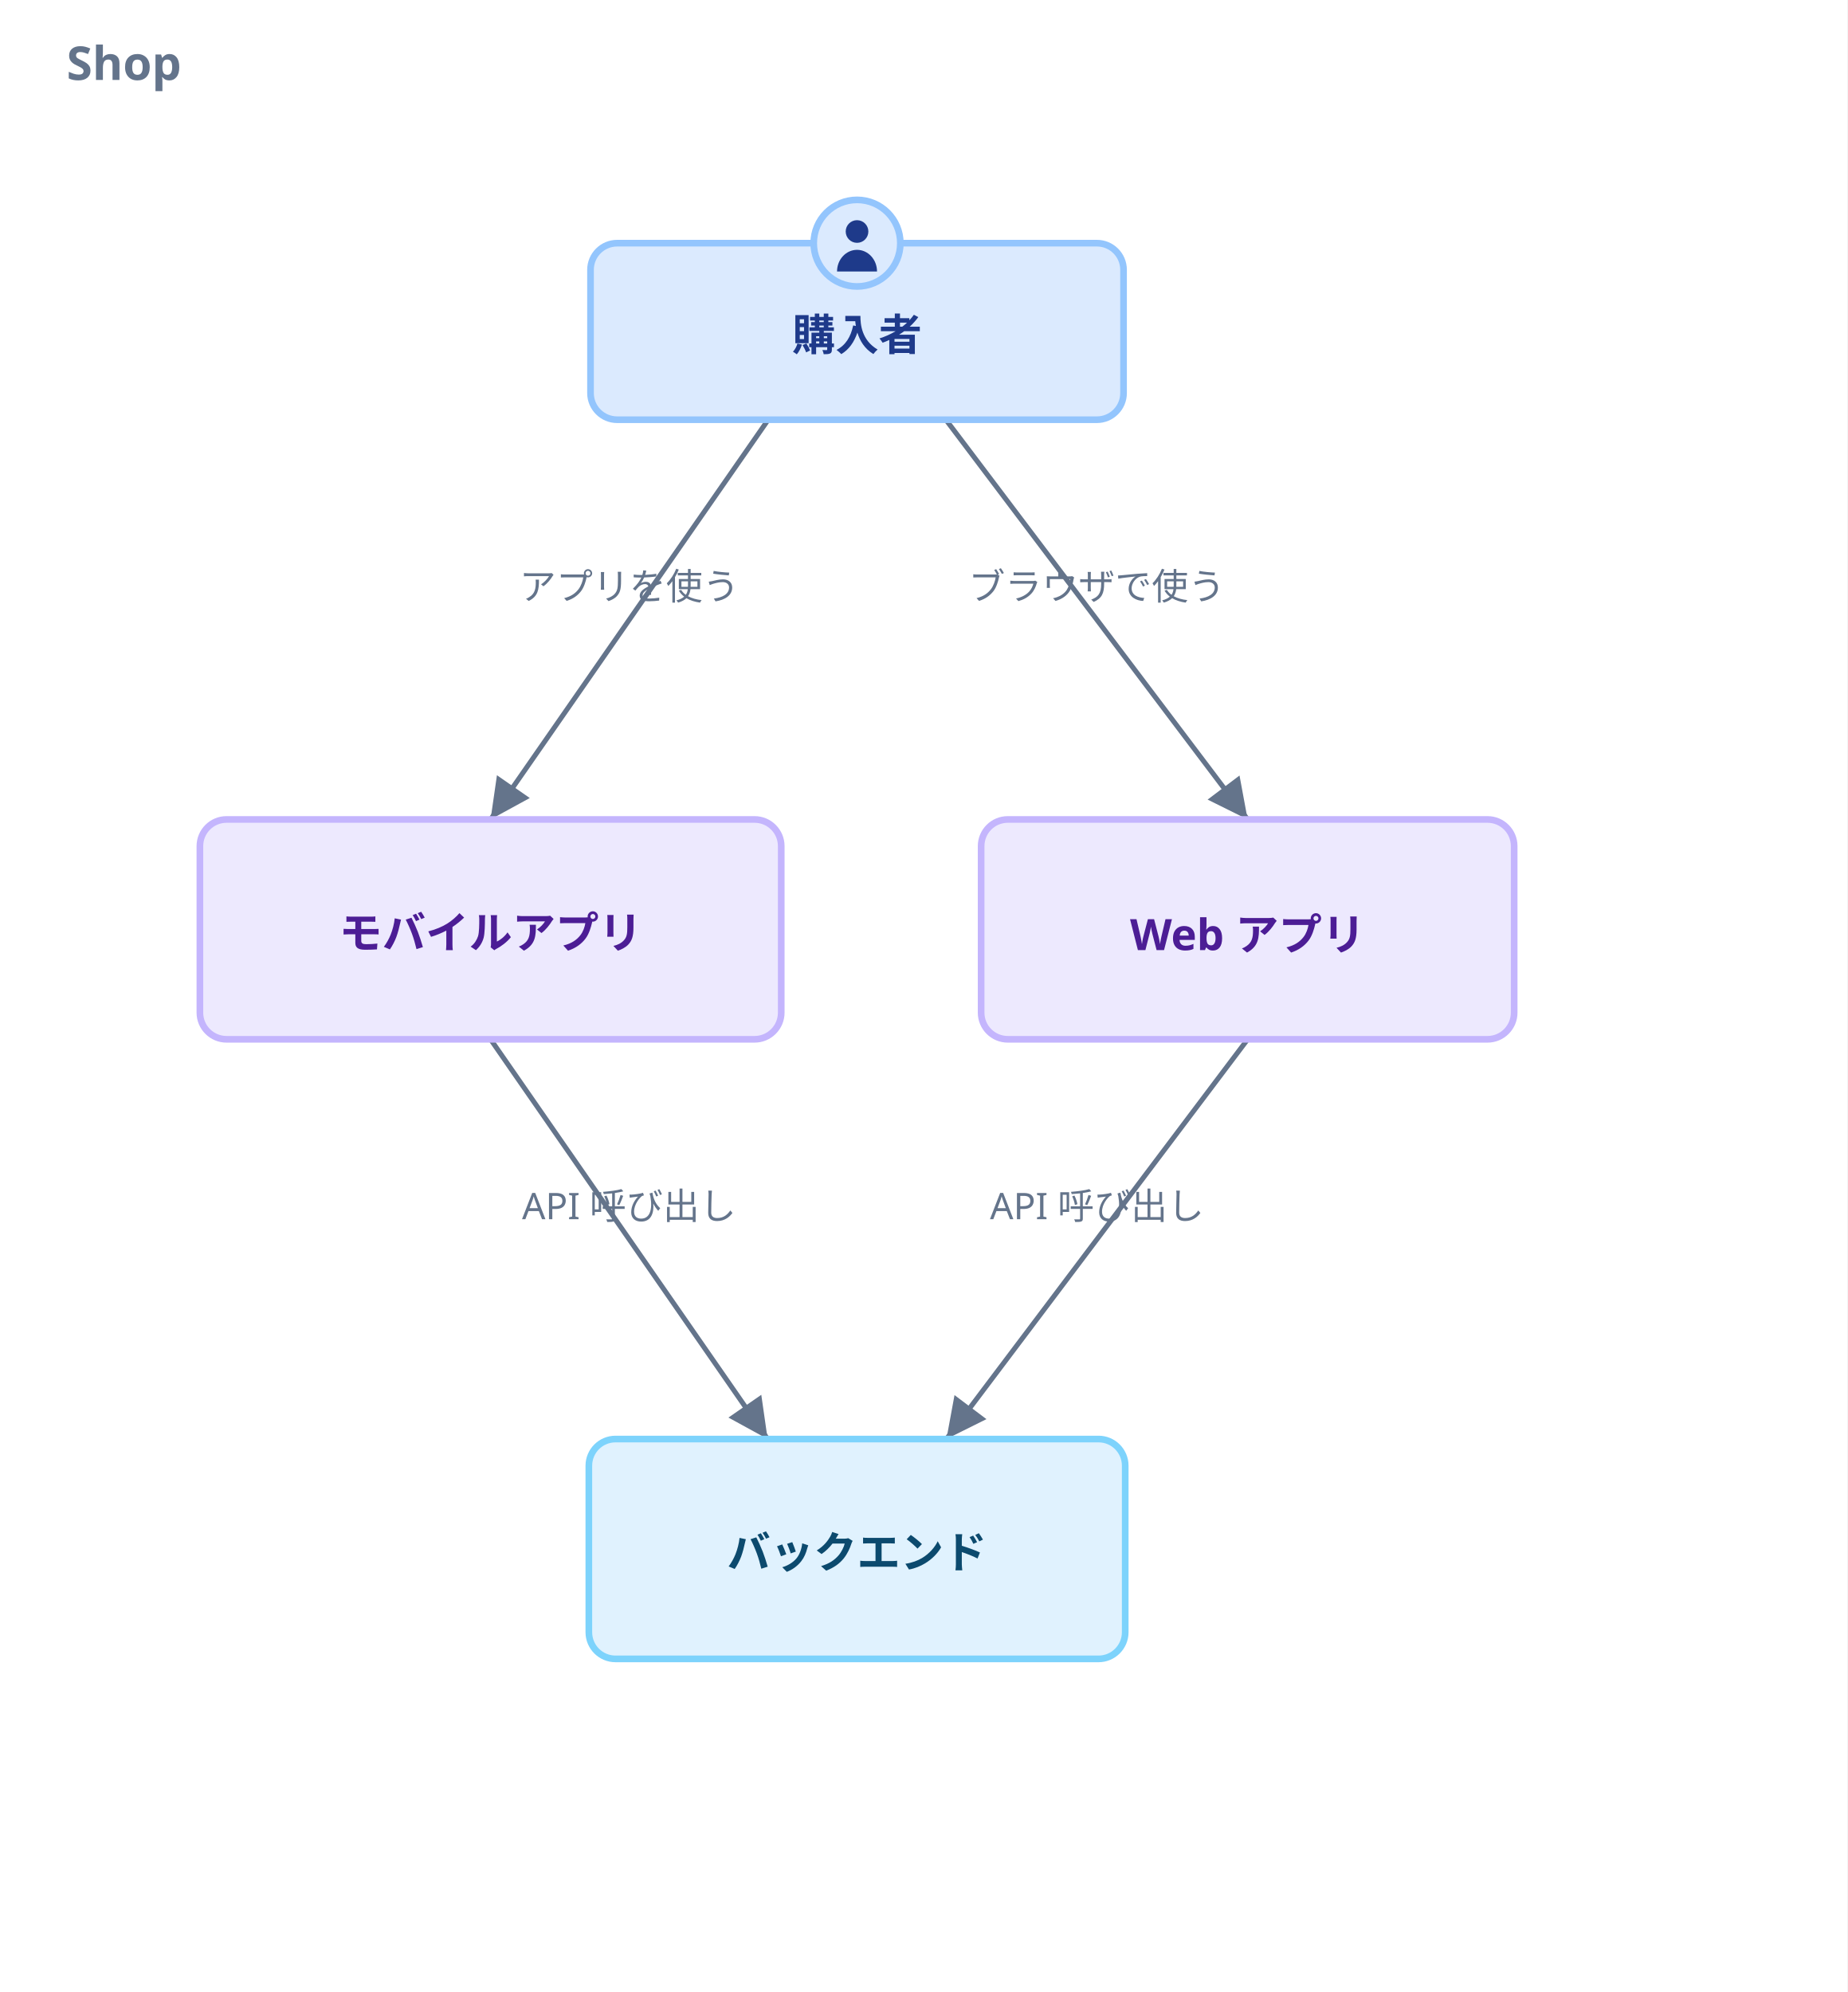
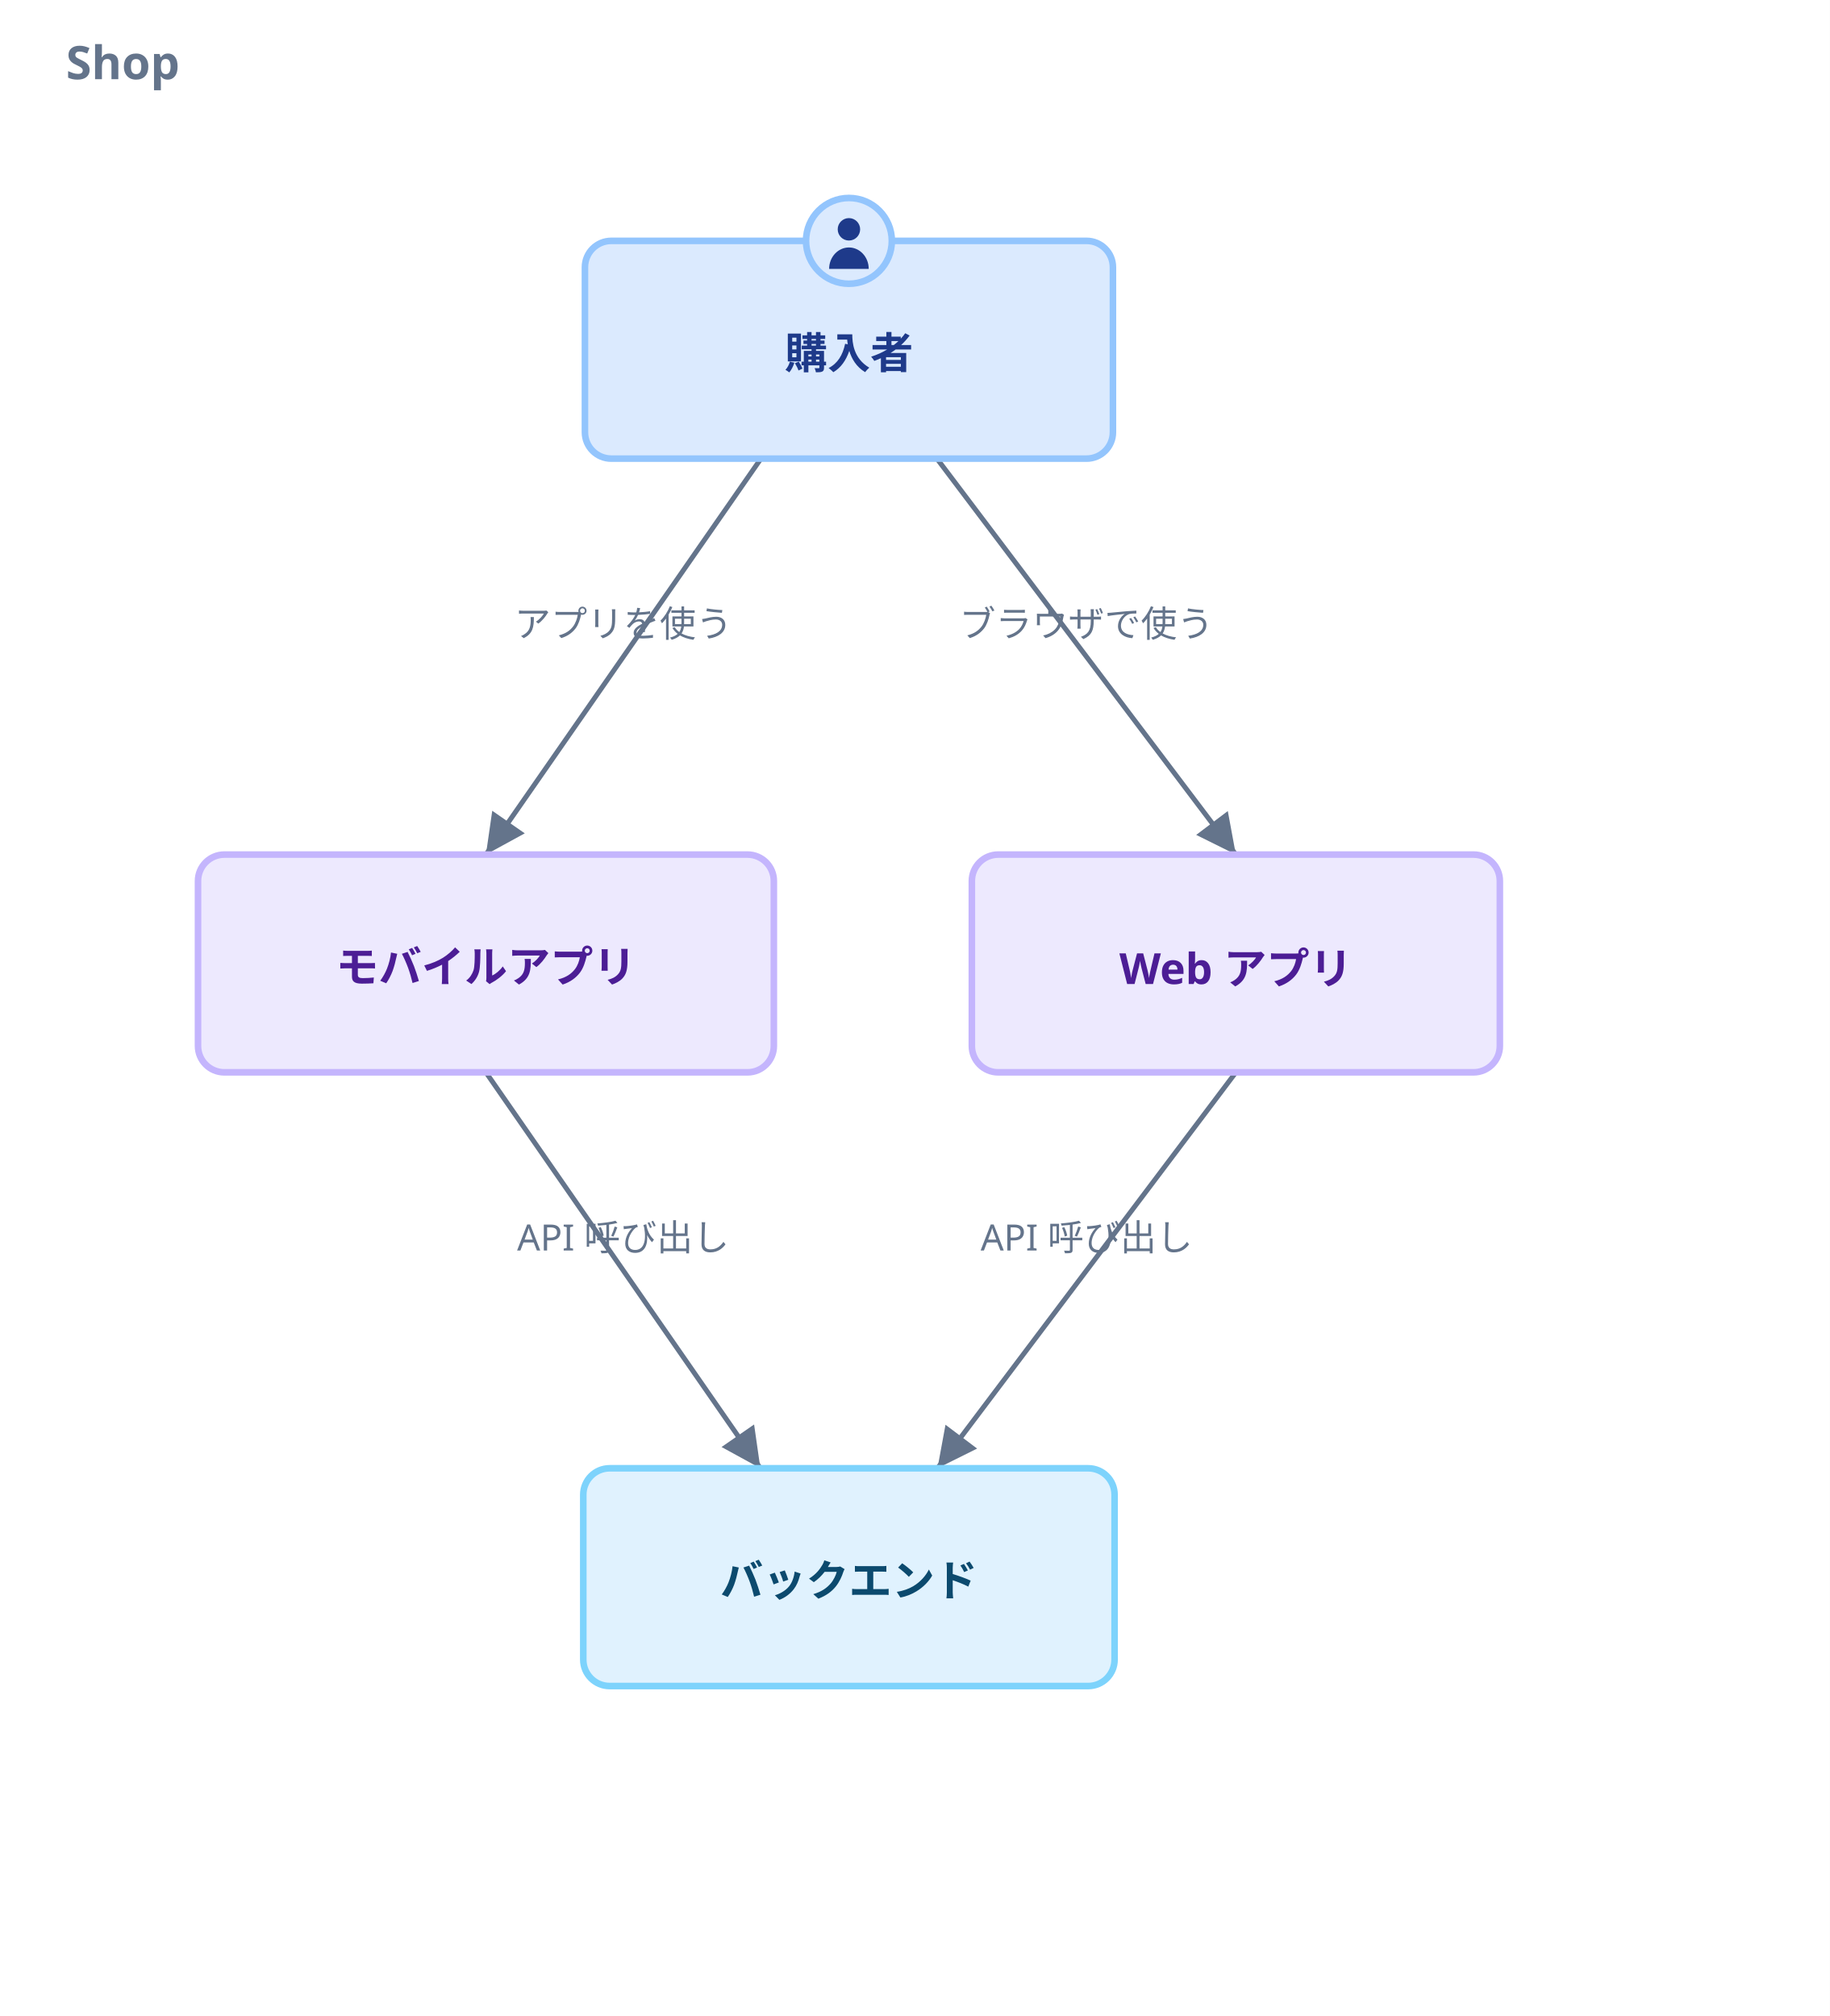
- <svg xmlns="http://www.w3.org/2000/svg" viewBox="0 0 554.5 598" width="554.5" height="598">
+ <svg xmlns="http://www.w3.org/2000/svg" viewBox="0 0 554.5 611" width="554.5" height="611">
  <defs>
    <marker id="arrow-default" viewBox="0 0 10 10" refX="10" refY="5" markerWidth="8" markerHeight="8" orient="auto-start-reverse">
      <path d="M 0 0 L 10 5 L 0 10 z" fill="#64748B" />
    </marker>
  </defs>
-   <rect width="554.5" height="598" fill="#FFFFFF" rx="0" />
+   <rect width="554.5" height="611" fill="#FFFFFF" rx="0" />
  <text x="20" y="24" fill="#64748B" font-size="14px" font-family="sans-serif" font-weight="bold">Shop</text>
  <g class="edges">
    <g data-edge-from="Customer" data-edge-to="MobileApp" data-edge-kind="sync" data-edge-canonical-id="Customer-&gt;MobileApp" data-edge-label="アプリを使う" class="krs-edge krs-edge--interactive">
-       <line x1="230.583" y1="126" x2="147.25" y2="246" stroke="transparent" stroke-width="14" stroke-linecap="butt" class="krs-edge__hitline" />
-       <line x1="230.583" y1="126" x2="147.25" y2="246" stroke="#64748B" stroke-width="1.5" marker-end="url(#arrow-default)" />
-       <text x="188.917" y="180" text-anchor="middle" fill="#64748B" font-size="11px" font-family="sans-serif">アプリを使う</text>
+       <line x1="230.583" y1="139" x2="147.25" y2="259" stroke="transparent" stroke-width="14" stroke-linecap="butt" class="krs-edge__hitline" />
+       <line x1="230.583" y1="139" x2="147.25" y2="259" stroke="#64748B" stroke-width="1.5" marker-end="url(#arrow-default)" />
+       <text x="188.917" y="193" text-anchor="middle" fill="#64748B" font-size="11px" font-family="sans-serif">アプリを使う</text>
    </g>
    <g data-edge-from="Customer" data-edge-to="WebApp" data-edge-kind="sync" data-edge-canonical-id="Customer-&gt;WebApp" data-edge-label="ブラウザで使う" class="krs-edge krs-edge--interactive">
-       <line x1="283.917" y1="126" x2="374.5" y2="246" stroke="transparent" stroke-width="14" stroke-linecap="butt" class="krs-edge__hitline" />
-       <line x1="283.917" y1="126" x2="374.5" y2="246" stroke="#64748B" stroke-width="1.5" marker-end="url(#arrow-default)" />
-       <text x="329.208" y="180" text-anchor="middle" fill="#64748B" font-size="11px" font-family="sans-serif">ブラウザで使う</text>
+       <line x1="283.917" y1="139" x2="374.5" y2="259" stroke="transparent" stroke-width="14" stroke-linecap="butt" class="krs-edge__hitline" />
+       <line x1="283.917" y1="139" x2="374.5" y2="259" stroke="#64748B" stroke-width="1.5" marker-end="url(#arrow-default)" />
+       <text x="329.208" y="193" text-anchor="middle" fill="#64748B" font-size="11px" font-family="sans-serif">ブラウザで使う</text>
    </g>
    <g data-edge-from="MobileApp" data-edge-to="Backend" data-edge-kind="sync" data-edge-canonical-id="MobileApp-&gt;Backend" data-edge-label="API 呼び出し" class="krs-edge krs-edge--interactive">
-       <line x1="147.25" y1="312" x2="230.417" y2="432" stroke="transparent" stroke-width="14" stroke-linecap="butt" class="krs-edge__hitline" />
-       <line x1="147.25" y1="312" x2="230.417" y2="432" stroke="#64748B" stroke-width="1.5" marker-end="url(#arrow-default)" />
-       <text x="188.833" y="366" text-anchor="middle" fill="#64748B" font-size="11px" font-family="sans-serif">API 呼び出し</text>
+       <line x1="147.25" y1="325" x2="230.417" y2="445" stroke="transparent" stroke-width="14" stroke-linecap="butt" class="krs-edge__hitline" />
+       <line x1="147.25" y1="325" x2="230.417" y2="445" stroke="#64748B" stroke-width="1.5" marker-end="url(#arrow-default)" />
+       <text x="188.833" y="379" text-anchor="middle" fill="#64748B" font-size="11px" font-family="sans-serif">API 呼び出し</text>
    </g>
    <g data-edge-from="WebApp" data-edge-to="Backend" data-edge-kind="sync" data-edge-canonical-id="WebApp-&gt;Backend" data-edge-label="API 呼び出し" class="krs-edge krs-edge--interactive">
-       <line x1="374.5" y1="312" x2="284.083" y2="432" stroke="transparent" stroke-width="14" stroke-linecap="butt" class="krs-edge__hitline" />
-       <line x1="374.5" y1="312" x2="284.083" y2="432" stroke="#64748B" stroke-width="1.5" marker-end="url(#arrow-default)" />
-       <text x="329.292" y="366" text-anchor="middle" fill="#64748B" font-size="11px" font-family="sans-serif">API 呼び出し</text>
+       <line x1="374.5" y1="325" x2="284.083" y2="445" stroke="transparent" stroke-width="14" stroke-linecap="butt" class="krs-edge__hitline" />
+       <line x1="374.5" y1="325" x2="284.083" y2="445" stroke="#64748B" stroke-width="1.5" marker-end="url(#arrow-default)" />
+       <text x="329.292" y="379" text-anchor="middle" fill="#64748B" font-size="11px" font-family="sans-serif">API 呼び出し</text>
    </g>
  </g>
  <g class="nodes">
    <g data-node-id="Customer" data-node-kind="user" data-has-children="false" data-has-description="false">
-       <rect x="177.25" y="73" width="160" height="53" rx="8" ry="8" fill="#DBEAFE" stroke="#93C5FD" stroke-width="2" />
+       <rect x="177.25" y="73" width="160" height="66" rx="8" ry="8" fill="#DBEAFE" stroke="#93C5FD" stroke-width="2" />
      <circle cx="257.25" cy="73" r="13" fill="#DBEAFE" stroke="#93C5FD" stroke-width="2" />
      <circle cx="257.25" cy="69.5" r="3.4" fill="#1E3A8A" />
      <path d="M251.25 81.5 a6 6.5 0 0 1 12 0 Z" fill="#1E3A8A" />
-       <text x="257.25" y="99.5" text-anchor="middle" dominant-baseline="central" fill="#1E3A8A" font-size="13px" font-weight="bold" font-family="sans-serif">購入者</text>
+       <text x="257.25" y="106" text-anchor="middle" dominant-baseline="central" fill="#1E3A8A" font-size="13px" font-weight="bold" font-family="sans-serif">購入者</text>
    </g>
    <g data-node-id="MobileApp" data-node-kind="client" data-has-children="false" data-has-description="false">
-       <rect x="60" y="246" width="174.5" height="66" rx="8" ry="8" fill="#EDE9FE" stroke="#C4B5FD" stroke-width="2" />
-       <text x="147.25" y="279" text-anchor="middle" dominant-baseline="central" fill="#4C1D95" font-size="13px" font-weight="bold" font-family="sans-serif">モバイルアプリ</text>
+       <rect x="60" y="259" width="174.5" height="66" rx="8" ry="8" fill="#EDE9FE" stroke="#C4B5FD" stroke-width="2" />
+       <text x="147.25" y="292" text-anchor="middle" dominant-baseline="central" fill="#4C1D95" font-size="13px" font-weight="bold" font-family="sans-serif">モバイルアプリ</text>
    </g>
    <g data-node-id="WebApp" data-node-kind="client" data-has-children="false" data-has-description="false">
-       <rect x="294.5" y="246" width="160" height="66" rx="8" ry="8" fill="#EDE9FE" stroke="#C4B5FD" stroke-width="2" />
-       <text x="374.5" y="279" text-anchor="middle" dominant-baseline="central" fill="#4C1D95" font-size="13px" font-weight="bold" font-family="sans-serif">Web アプリ</text>
+       <rect x="294.5" y="259" width="160" height="66" rx="8" ry="8" fill="#EDE9FE" stroke="#C4B5FD" stroke-width="2" />
+       <text x="374.5" y="292" text-anchor="middle" dominant-baseline="central" fill="#4C1D95" font-size="13px" font-weight="bold" font-family="sans-serif">Web アプリ</text>
    </g>
    <g data-node-id="Backend" data-node-kind="service" data-has-children="true" data-has-description="false" style="cursor: pointer">
-       <rect x="176.75" y="432" width="161" height="66" rx="8" ry="8" fill="#E0F2FE" stroke="#7DD3FC" stroke-width="2" />
-       <text x="257.25" y="465" text-anchor="middle" dominant-baseline="central" fill="#0C4A6E" font-size="13px" font-weight="bold" font-family="sans-serif">バックエンド</text>
+       <rect x="176.75" y="445" width="161" height="66" rx="8" ry="8" fill="#E0F2FE" stroke="#7DD3FC" stroke-width="2" />
+       <text x="257.25" y="478" text-anchor="middle" dominant-baseline="central" fill="#0C4A6E" font-size="13px" font-weight="bold" font-family="sans-serif">バックエンド</text>
    </g>
  </g>
</svg>
